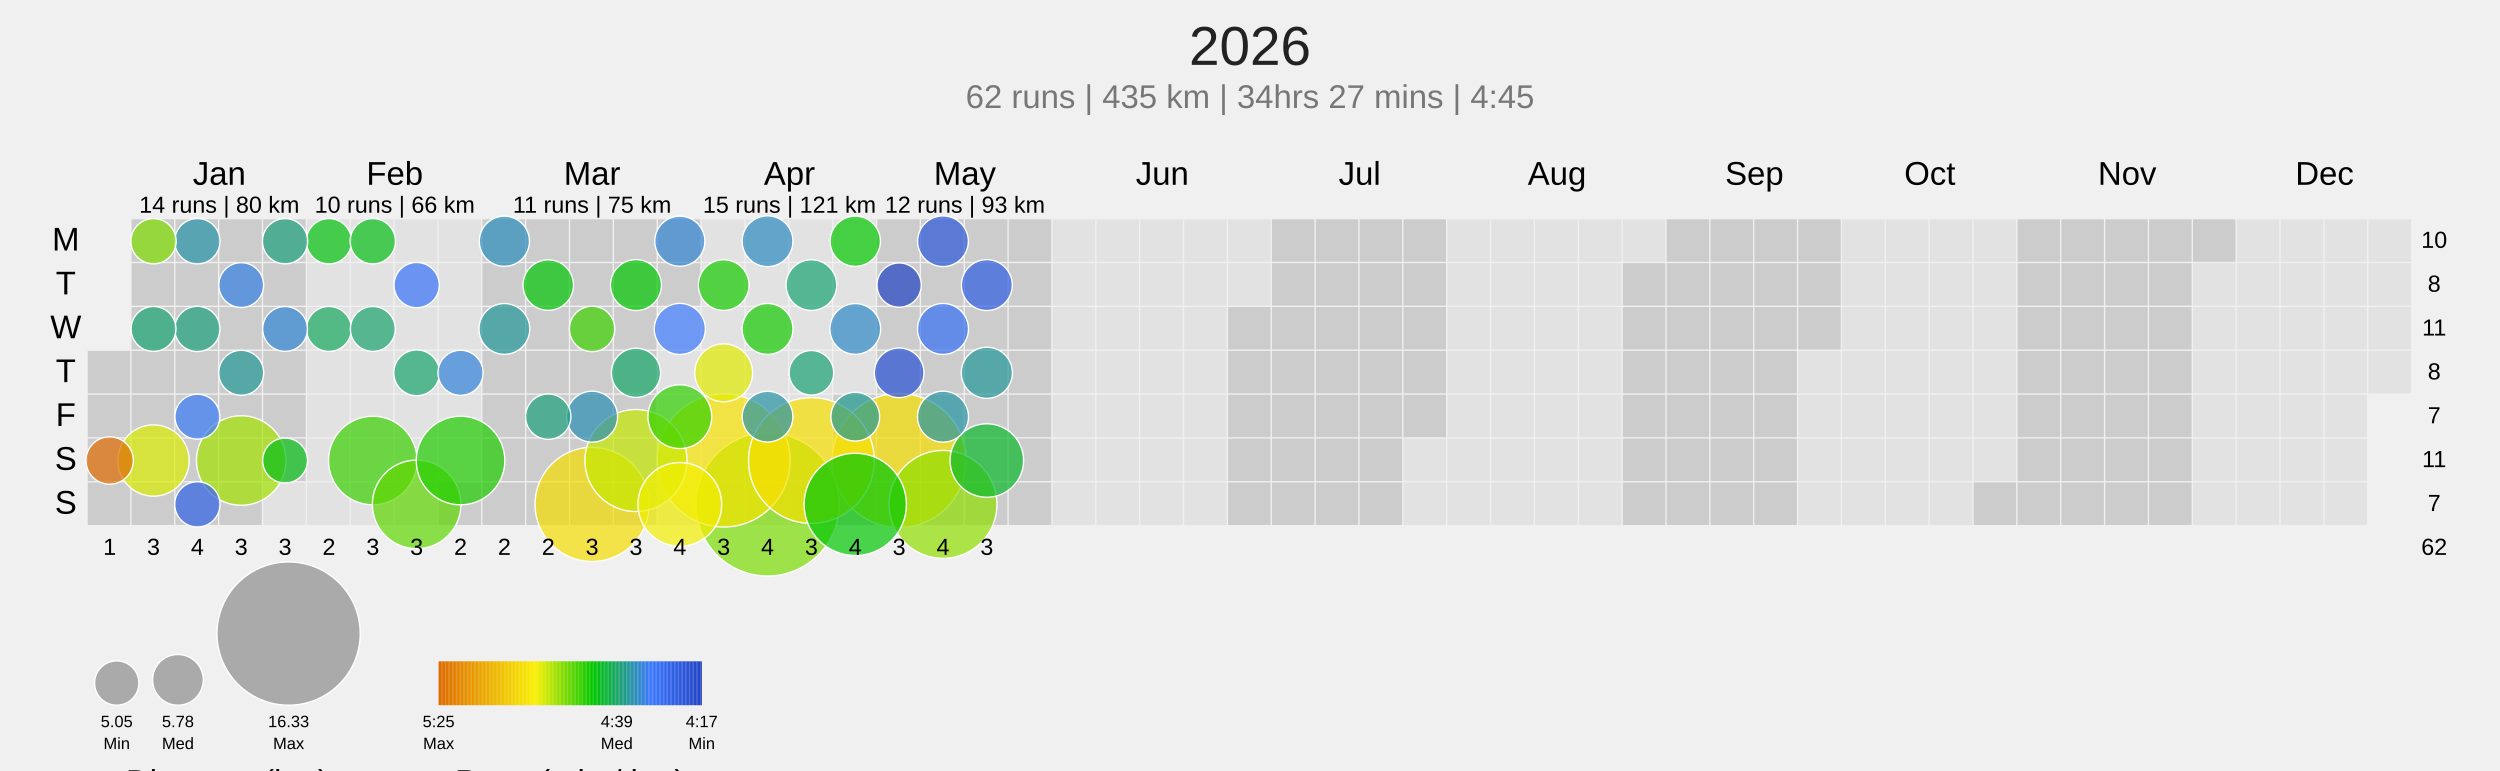
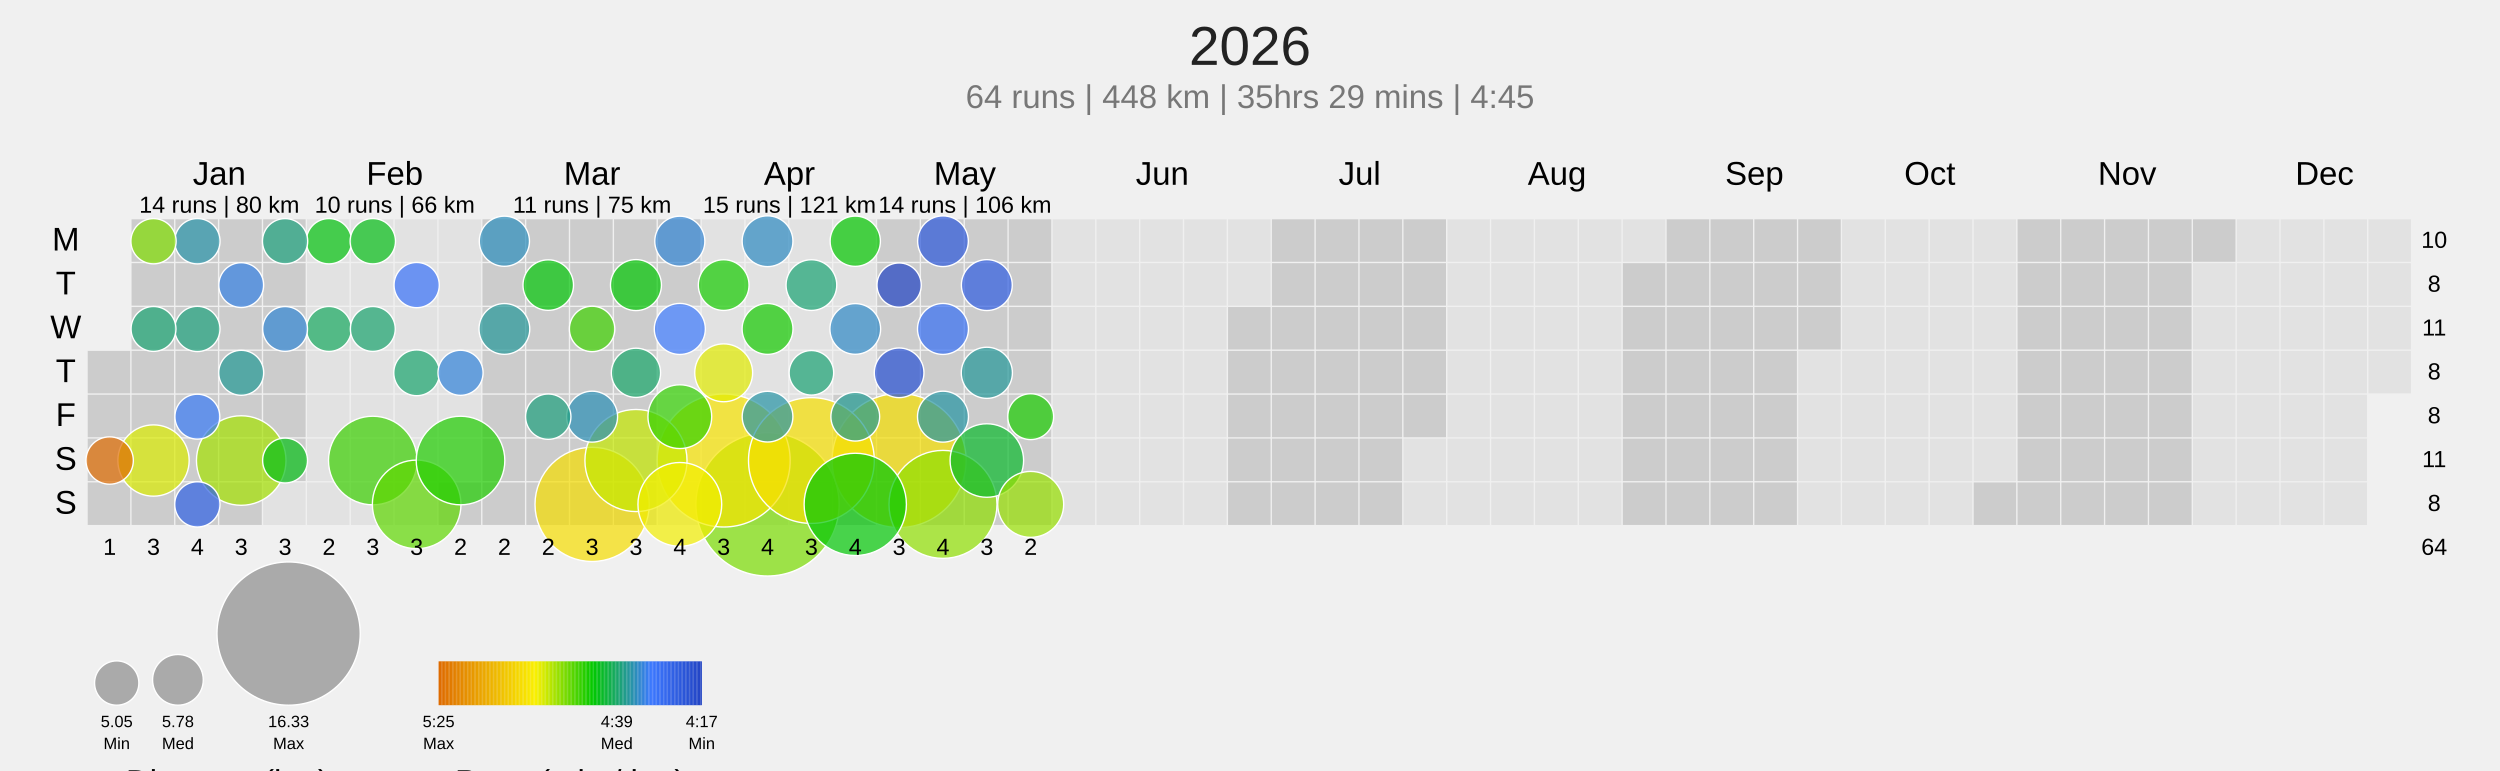
<svg xmlns="http://www.w3.org/2000/svg" viewBox="0 0 1824 562.512">
  <style>
  .month-1 {
    fill: #ccc;
  }
  .month-2 {
    fill: #e2e2e2;
  }
  text {
    font-family: Arial;
    text-anchor: middle;
  }
  .axis-label {
    font-size: 24px;
    dominant-baseline: middle;
  }
  circle {
    fill-opacity: 0.7;
    stroke: white;
  }
  .cross {
    opacity: 0.7;
    stroke: rgb(60, 52, 52);
    stroke-width: 3;
    stroke-linecap: round;
  }
  .count {
    font-size: 17px;
    dominant-baseline: middle;
  }
  .title {
    font-size: 40px;
    dominant-baseline: middle;
    fill: #222;
  }
  .subtitle {
    font-size: 24px;
    dominant-baseline: middle;
    fill: #777;
  }
  </style>
  <text x="912.0" y="36" class="title">2026</text>
-   <text x="912.0" y="72" class="subtitle">62 runs | 435 km | 34hrs 27 mins | 4:45</text>
+   <text x="912.0" y="72" class="subtitle">64 runs | 448 km | 35hrs 29 mins | 4:45</text>
  <rect class="month-1" x="64" y="256" width="31" height="31" />
  <rect class="month-1" x="64" y="288" width="31" height="31" />
  <rect class="month-1" x="64" y="320" width="31" height="31" />
  <rect class="month-1" x="64" y="352" width="31" height="31" />
  <rect class="month-1" x="96" y="160" width="31" height="31" />
  <rect class="month-1" x="96" y="192" width="31" height="31" />
  <rect class="month-1" x="96" y="224" width="31" height="31" />
  <rect class="month-1" x="96" y="256" width="31" height="31" />
  <rect class="month-1" x="96" y="288" width="31" height="31" />
  <rect class="month-1" x="96" y="320" width="31" height="31" />
  <rect class="month-1" x="96" y="352" width="31" height="31" />
  <rect class="month-1" x="128" y="160" width="31" height="31" />
  <rect class="month-1" x="128" y="192" width="31" height="31" />
  <rect class="month-1" x="128" y="224" width="31" height="31" />
  <rect class="month-1" x="128" y="256" width="31" height="31" />
  <rect class="month-1" x="128" y="288" width="31" height="31" />
  <rect class="month-1" x="128" y="320" width="31" height="31" />
  <rect class="month-1" x="128" y="352" width="31" height="31" />
  <rect class="month-1" x="160" y="160" width="31" height="31" />
  <rect class="month-1" x="160" y="192" width="31" height="31" />
  <rect class="month-1" x="160" y="224" width="31" height="31" />
  <rect class="month-1" x="160" y="256" width="31" height="31" />
  <rect class="month-1" x="160" y="288" width="31" height="31" />
  <rect class="month-1" x="160" y="320" width="31" height="31" />
  <rect class="month-1" x="160" y="352" width="31" height="31" />
  <rect class="month-1" x="192" y="160" width="31" height="31" />
  <rect class="month-1" x="192" y="192" width="31" height="31" />
  <rect class="month-1" x="192" y="224" width="31" height="31" />
  <rect class="month-1" x="192" y="256" width="31" height="31" />
  <rect class="month-1" x="192" y="288" width="31" height="31" />
  <rect class="month-1" x="192" y="320" width="31" height="31" />
  <rect class="month-2" x="192" y="352" width="31" height="31" />
  <rect class="month-2" x="224" y="160" width="31" height="31" />
  <rect class="month-2" x="224" y="192" width="31" height="31" />
  <rect class="month-2" x="224" y="224" width="31" height="31" />
  <rect class="month-2" x="224" y="256" width="31" height="31" />
  <rect class="month-2" x="224" y="288" width="31" height="31" />
  <rect class="month-2" x="224" y="320" width="31" height="31" />
  <rect class="month-2" x="224" y="352" width="31" height="31" />
  <rect class="month-2" x="256" y="160" width="31" height="31" />
  <rect class="month-2" x="256" y="192" width="31" height="31" />
  <rect class="month-2" x="256" y="224" width="31" height="31" />
  <rect class="month-2" x="256" y="256" width="31" height="31" />
  <rect class="month-2" x="256" y="288" width="31" height="31" />
  <rect class="month-2" x="256" y="320" width="31" height="31" />
  <rect class="month-2" x="256" y="352" width="31" height="31" />
  <rect class="month-2" x="288" y="160" width="31" height="31" />
  <rect class="month-2" x="288" y="192" width="31" height="31" />
  <rect class="month-2" x="288" y="224" width="31" height="31" />
  <rect class="month-2" x="288" y="256" width="31" height="31" />
  <rect class="month-2" x="288" y="288" width="31" height="31" />
  <rect class="month-2" x="288" y="320" width="31" height="31" />
  <rect class="month-2" x="288" y="352" width="31" height="31" />
  <rect class="month-2" x="320" y="160" width="31" height="31" />
  <rect class="month-2" x="320" y="192" width="31" height="31" />
  <rect class="month-2" x="320" y="224" width="31" height="31" />
  <rect class="month-2" x="320" y="256" width="31" height="31" />
  <rect class="month-2" x="320" y="288" width="31" height="31" />
  <rect class="month-2" x="320" y="320" width="31" height="31" />
  <rect class="month-1" x="320" y="352" width="31" height="31" />
  <rect class="month-1" x="352" y="160" width="31" height="31" />
  <rect class="month-1" x="352" y="192" width="31" height="31" />
  <rect class="month-1" x="352" y="224" width="31" height="31" />
  <rect class="month-1" x="352" y="256" width="31" height="31" />
  <rect class="month-1" x="352" y="288" width="31" height="31" />
  <rect class="month-1" x="352" y="320" width="31" height="31" />
  <rect class="month-1" x="352" y="352" width="31" height="31" />
  <rect class="month-1" x="384" y="160" width="31" height="31" />
  <rect class="month-1" x="384" y="192" width="31" height="31" />
  <rect class="month-1" x="384" y="224" width="31" height="31" />
  <rect class="month-1" x="384" y="256" width="31" height="31" />
  <rect class="month-1" x="384" y="288" width="31" height="31" />
  <rect class="month-1" x="384" y="320" width="31" height="31" />
  <rect class="month-1" x="384" y="352" width="31" height="31" />
  <rect class="month-1" x="416" y="160" width="31" height="31" />
  <rect class="month-1" x="416" y="192" width="31" height="31" />
  <rect class="month-1" x="416" y="224" width="31" height="31" />
  <rect class="month-1" x="416" y="256" width="31" height="31" />
  <rect class="month-1" x="416" y="288" width="31" height="31" />
  <rect class="month-1" x="416" y="320" width="31" height="31" />
  <rect class="month-1" x="416" y="352" width="31" height="31" />
  <rect class="month-1" x="448" y="160" width="31" height="31" />
  <rect class="month-1" x="448" y="192" width="31" height="31" />
  <rect class="month-1" x="448" y="224" width="31" height="31" />
  <rect class="month-1" x="448" y="256" width="31" height="31" />
  <rect class="month-1" x="448" y="288" width="31" height="31" />
  <rect class="month-1" x="448" y="320" width="31" height="31" />
  <rect class="month-1" x="448" y="352" width="31" height="31" />
  <rect class="month-1" x="480" y="160" width="31" height="31" />
  <rect class="month-1" x="480" y="192" width="31" height="31" />
  <rect class="month-2" x="480" y="224" width="31" height="31" />
  <rect class="month-2" x="480" y="256" width="31" height="31" />
  <rect class="month-2" x="480" y="288" width="31" height="31" />
  <rect class="month-2" x="480" y="320" width="31" height="31" />
  <rect class="month-2" x="480" y="352" width="31" height="31" />
  <rect class="month-2" x="512" y="160" width="31" height="31" />
  <rect class="month-2" x="512" y="192" width="31" height="31" />
  <rect class="month-2" x="512" y="224" width="31" height="31" />
  <rect class="month-2" x="512" y="256" width="31" height="31" />
  <rect class="month-2" x="512" y="288" width="31" height="31" />
  <rect class="month-2" x="512" y="320" width="31" height="31" />
  <rect class="month-2" x="512" y="352" width="31" height="31" />
  <rect class="month-2" x="544" y="160" width="31" height="31" />
  <rect class="month-2" x="544" y="192" width="31" height="31" />
  <rect class="month-2" x="544" y="224" width="31" height="31" />
  <rect class="month-2" x="544" y="256" width="31" height="31" />
  <rect class="month-2" x="544" y="288" width="31" height="31" />
  <rect class="month-2" x="544" y="320" width="31" height="31" />
  <rect class="month-2" x="544" y="352" width="31" height="31" />
  <rect class="month-2" x="576" y="160" width="31" height="31" />
  <rect class="month-2" x="576" y="192" width="31" height="31" />
  <rect class="month-2" x="576" y="224" width="31" height="31" />
  <rect class="month-2" x="576" y="256" width="31" height="31" />
  <rect class="month-2" x="576" y="288" width="31" height="31" />
  <rect class="month-2" x="576" y="320" width="31" height="31" />
  <rect class="month-2" x="576" y="352" width="31" height="31" />
  <rect class="month-2" x="608" y="160" width="31" height="31" />
  <rect class="month-2" x="608" y="192" width="31" height="31" />
  <rect class="month-2" x="608" y="224" width="31" height="31" />
  <rect class="month-2" x="608" y="256" width="31" height="31" />
  <rect class="month-1" x="608" y="288" width="31" height="31" />
  <rect class="month-1" x="608" y="320" width="31" height="31" />
  <rect class="month-1" x="608" y="352" width="31" height="31" />
  <rect class="month-1" x="640" y="160" width="31" height="31" />
  <rect class="month-1" x="640" y="192" width="31" height="31" />
  <rect class="month-1" x="640" y="224" width="31" height="31" />
  <rect class="month-1" x="640" y="256" width="31" height="31" />
  <rect class="month-1" x="640" y="288" width="31" height="31" />
  <rect class="month-1" x="640" y="320" width="31" height="31" />
  <rect class="month-1" x="640" y="352" width="31" height="31" />
  <rect class="month-1" x="672" y="160" width="31" height="31" />
  <rect class="month-1" x="672" y="192" width="31" height="31" />
  <rect class="month-1" x="672" y="224" width="31" height="31" />
  <rect class="month-1" x="672" y="256" width="31" height="31" />
  <rect class="month-1" x="672" y="288" width="31" height="31" />
  <rect class="month-1" x="672" y="320" width="31" height="31" />
  <rect class="month-1" x="672" y="352" width="31" height="31" />
  <rect class="month-1" x="704" y="160" width="31" height="31" />
  <rect class="month-1" x="704" y="192" width="31" height="31" />
  <rect class="month-1" x="704" y="224" width="31" height="31" />
  <rect class="month-1" x="704" y="256" width="31" height="31" />
  <rect class="month-1" x="704" y="288" width="31" height="31" />
  <rect class="month-1" x="704" y="320" width="31" height="31" />
  <rect class="month-1" x="704" y="352" width="31" height="31" />
  <rect class="month-1" x="736" y="160" width="31" height="31" />
  <rect class="month-1" x="736" y="192" width="31" height="31" />
  <rect class="month-1" x="736" y="224" width="31" height="31" />
  <rect class="month-1" x="736" y="256" width="31" height="31" />
  <rect class="month-1" x="736" y="288" width="31" height="31" />
  <rect class="month-1" x="736" y="320" width="31" height="31" />
  <rect class="month-1" x="736" y="352" width="31" height="31" />
  <rect class="month-2" x="768" y="160" width="31" height="31" />
  <rect class="month-2" x="768" y="192" width="31" height="31" />
  <rect class="month-2" x="768" y="224" width="31" height="31" />
  <rect class="month-2" x="768" y="256" width="31" height="31" />
  <rect class="month-2" x="768" y="288" width="31" height="31" />
  <rect class="month-2" x="768" y="320" width="31" height="31" />
  <rect class="month-2" x="768" y="352" width="31" height="31" />
  <rect class="month-2" x="800" y="160" width="31" height="31" />
  <rect class="month-2" x="800" y="192" width="31" height="31" />
  <rect class="month-2" x="800" y="224" width="31" height="31" />
  <rect class="month-2" x="800" y="256" width="31" height="31" />
  <rect class="month-2" x="800" y="288" width="31" height="31" />
  <rect class="month-2" x="800" y="320" width="31" height="31" />
  <rect class="month-2" x="800" y="352" width="31" height="31" />
  <rect class="month-2" x="832" y="160" width="31" height="31" />
  <rect class="month-2" x="832" y="192" width="31" height="31" />
  <rect class="month-2" x="832" y="224" width="31" height="31" />
  <rect class="month-2" x="832" y="256" width="31" height="31" />
  <rect class="month-2" x="832" y="288" width="31" height="31" />
  <rect class="month-2" x="832" y="320" width="31" height="31" />
  <rect class="month-2" x="832" y="352" width="31" height="31" />
  <rect class="month-2" x="864" y="160" width="31" height="31" />
  <rect class="month-2" x="864" y="192" width="31" height="31" />
  <rect class="month-2" x="864" y="224" width="31" height="31" />
  <rect class="month-2" x="864" y="256" width="31" height="31" />
  <rect class="month-2" x="864" y="288" width="31" height="31" />
  <rect class="month-2" x="864" y="320" width="31" height="31" />
  <rect class="month-2" x="864" y="352" width="31" height="31" />
  <rect class="month-2" x="896" y="160" width="31" height="31" />
  <rect class="month-2" x="896" y="192" width="31" height="31" />
  <rect class="month-1" x="896" y="224" width="31" height="31" />
  <rect class="month-1" x="896" y="256" width="31" height="31" />
  <rect class="month-1" x="896" y="288" width="31" height="31" />
  <rect class="month-1" x="896" y="320" width="31" height="31" />
  <rect class="month-1" x="896" y="352" width="31" height="31" />
  <rect class="month-1" x="928" y="160" width="31" height="31" />
  <rect class="month-1" x="928" y="192" width="31" height="31" />
  <rect class="month-1" x="928" y="224" width="31" height="31" />
  <rect class="month-1" x="928" y="256" width="31" height="31" />
  <rect class="month-1" x="928" y="288" width="31" height="31" />
  <rect class="month-1" x="928" y="320" width="31" height="31" />
  <rect class="month-1" x="928" y="352" width="31" height="31" />
  <rect class="month-1" x="960" y="160" width="31" height="31" />
  <rect class="month-1" x="960" y="192" width="31" height="31" />
  <rect class="month-1" x="960" y="224" width="31" height="31" />
  <rect class="month-1" x="960" y="256" width="31" height="31" />
  <rect class="month-1" x="960" y="288" width="31" height="31" />
  <rect class="month-1" x="960" y="320" width="31" height="31" />
  <rect class="month-1" x="960" y="352" width="31" height="31" />
  <rect class="month-1" x="992" y="160" width="31" height="31" />
  <rect class="month-1" x="992" y="192" width="31" height="31" />
  <rect class="month-1" x="992" y="224" width="31" height="31" />
  <rect class="month-1" x="992" y="256" width="31" height="31" />
  <rect class="month-1" x="992" y="288" width="31" height="31" />
  <rect class="month-1" x="992" y="320" width="31" height="31" />
  <rect class="month-1" x="992" y="352" width="31" height="31" />
  <rect class="month-1" x="1024" y="160" width="31" height="31" />
  <rect class="month-1" x="1024" y="192" width="31" height="31" />
  <rect class="month-1" x="1024" y="224" width="31" height="31" />
  <rect class="month-1" x="1024" y="256" width="31" height="31" />
  <rect class="month-1" x="1024" y="288" width="31" height="31" />
  <rect class="month-2" x="1024" y="320" width="31" height="31" />
  <rect class="month-2" x="1024" y="352" width="31" height="31" />
  <rect class="month-2" x="1056" y="160" width="31" height="31" />
  <rect class="month-2" x="1056" y="192" width="31" height="31" />
  <rect class="month-2" x="1056" y="224" width="31" height="31" />
  <rect class="month-2" x="1056" y="256" width="31" height="31" />
  <rect class="month-2" x="1056" y="288" width="31" height="31" />
  <rect class="month-2" x="1056" y="320" width="31" height="31" />
  <rect class="month-2" x="1056" y="352" width="31" height="31" />
  <rect class="month-2" x="1088" y="160" width="31" height="31" />
  <rect class="month-2" x="1088" y="192" width="31" height="31" />
  <rect class="month-2" x="1088" y="224" width="31" height="31" />
  <rect class="month-2" x="1088" y="256" width="31" height="31" />
  <rect class="month-2" x="1088" y="288" width="31" height="31" />
  <rect class="month-2" x="1088" y="320" width="31" height="31" />
  <rect class="month-2" x="1088" y="352" width="31" height="31" />
  <rect class="month-2" x="1120" y="160" width="31" height="31" />
  <rect class="month-2" x="1120" y="192" width="31" height="31" />
  <rect class="month-2" x="1120" y="224" width="31" height="31" />
  <rect class="month-2" x="1120" y="256" width="31" height="31" />
  <rect class="month-2" x="1120" y="288" width="31" height="31" />
  <rect class="month-2" x="1120" y="320" width="31" height="31" />
  <rect class="month-2" x="1120" y="352" width="31" height="31" />
  <rect class="month-2" x="1152" y="160" width="31" height="31" />
  <rect class="month-2" x="1152" y="192" width="31" height="31" />
  <rect class="month-2" x="1152" y="224" width="31" height="31" />
  <rect class="month-2" x="1152" y="256" width="31" height="31" />
  <rect class="month-2" x="1152" y="288" width="31" height="31" />
  <rect class="month-2" x="1152" y="320" width="31" height="31" />
  <rect class="month-2" x="1152" y="352" width="31" height="31" />
  <rect class="month-2" x="1184" y="160" width="31" height="31" />
  <rect class="month-1" x="1184" y="192" width="31" height="31" />
  <rect class="month-1" x="1184" y="224" width="31" height="31" />
  <rect class="month-1" x="1184" y="256" width="31" height="31" />
  <rect class="month-1" x="1184" y="288" width="31" height="31" />
  <rect class="month-1" x="1184" y="320" width="31" height="31" />
  <rect class="month-1" x="1184" y="352" width="31" height="31" />
  <rect class="month-1" x="1216" y="160" width="31" height="31" />
  <rect class="month-1" x="1216" y="192" width="31" height="31" />
  <rect class="month-1" x="1216" y="224" width="31" height="31" />
  <rect class="month-1" x="1216" y="256" width="31" height="31" />
  <rect class="month-1" x="1216" y="288" width="31" height="31" />
  <rect class="month-1" x="1216" y="320" width="31" height="31" />
  <rect class="month-1" x="1216" y="352" width="31" height="31" />
  <rect class="month-1" x="1248" y="160" width="31" height="31" />
  <rect class="month-1" x="1248" y="192" width="31" height="31" />
  <rect class="month-1" x="1248" y="224" width="31" height="31" />
  <rect class="month-1" x="1248" y="256" width="31" height="31" />
  <rect class="month-1" x="1248" y="288" width="31" height="31" />
  <rect class="month-1" x="1248" y="320" width="31" height="31" />
  <rect class="month-1" x="1248" y="352" width="31" height="31" />
  <rect class="month-1" x="1280" y="160" width="31" height="31" />
  <rect class="month-1" x="1280" y="192" width="31" height="31" />
  <rect class="month-1" x="1280" y="224" width="31" height="31" />
  <rect class="month-1" x="1280" y="256" width="31" height="31" />
  <rect class="month-1" x="1280" y="288" width="31" height="31" />
  <rect class="month-1" x="1280" y="320" width="31" height="31" />
  <rect class="month-1" x="1280" y="352" width="31" height="31" />
  <rect class="month-1" x="1312" y="160" width="31" height="31" />
  <rect class="month-1" x="1312" y="192" width="31" height="31" />
  <rect class="month-1" x="1312" y="224" width="31" height="31" />
  <rect class="month-2" x="1312" y="256" width="31" height="31" />
  <rect class="month-2" x="1312" y="288" width="31" height="31" />
  <rect class="month-2" x="1312" y="320" width="31" height="31" />
  <rect class="month-2" x="1312" y="352" width="31" height="31" />
  <rect class="month-2" x="1344" y="160" width="31" height="31" />
  <rect class="month-2" x="1344" y="192" width="31" height="31" />
  <rect class="month-2" x="1344" y="224" width="31" height="31" />
  <rect class="month-2" x="1344" y="256" width="31" height="31" />
  <rect class="month-2" x="1344" y="288" width="31" height="31" />
  <rect class="month-2" x="1344" y="320" width="31" height="31" />
  <rect class="month-2" x="1344" y="352" width="31" height="31" />
  <rect class="month-2" x="1376" y="160" width="31" height="31" />
  <rect class="month-2" x="1376" y="192" width="31" height="31" />
  <rect class="month-2" x="1376" y="224" width="31" height="31" />
  <rect class="month-2" x="1376" y="256" width="31" height="31" />
  <rect class="month-2" x="1376" y="288" width="31" height="31" />
  <rect class="month-2" x="1376" y="320" width="31" height="31" />
  <rect class="month-2" x="1376" y="352" width="31" height="31" />
  <rect class="month-2" x="1408" y="160" width="31" height="31" />
  <rect class="month-2" x="1408" y="192" width="31" height="31" />
  <rect class="month-2" x="1408" y="224" width="31" height="31" />
  <rect class="month-2" x="1408" y="256" width="31" height="31" />
  <rect class="month-2" x="1408" y="288" width="31" height="31" />
  <rect class="month-2" x="1408" y="320" width="31" height="31" />
  <rect class="month-2" x="1408" y="352" width="31" height="31" />
  <rect class="month-2" x="1440" y="160" width="31" height="31" />
  <rect class="month-2" x="1440" y="192" width="31" height="31" />
  <rect class="month-2" x="1440" y="224" width="31" height="31" />
  <rect class="month-2" x="1440" y="256" width="31" height="31" />
  <rect class="month-2" x="1440" y="288" width="31" height="31" />
  <rect class="month-2" x="1440" y="320" width="31" height="31" />
  <rect class="month-1" x="1440" y="352" width="31" height="31" />
  <rect class="month-1" x="1472" y="160" width="31" height="31" />
  <rect class="month-1" x="1472" y="192" width="31" height="31" />
  <rect class="month-1" x="1472" y="224" width="31" height="31" />
  <rect class="month-1" x="1472" y="256" width="31" height="31" />
  <rect class="month-1" x="1472" y="288" width="31" height="31" />
  <rect class="month-1" x="1472" y="320" width="31" height="31" />
  <rect class="month-1" x="1472" y="352" width="31" height="31" />
  <rect class="month-1" x="1504" y="160" width="31" height="31" />
  <rect class="month-1" x="1504" y="192" width="31" height="31" />
  <rect class="month-1" x="1504" y="224" width="31" height="31" />
  <rect class="month-1" x="1504" y="256" width="31" height="31" />
  <rect class="month-1" x="1504" y="288" width="31" height="31" />
  <rect class="month-1" x="1504" y="320" width="31" height="31" />
  <rect class="month-1" x="1504" y="352" width="31" height="31" />
  <rect class="month-1" x="1536" y="160" width="31" height="31" />
  <rect class="month-1" x="1536" y="192" width="31" height="31" />
  <rect class="month-1" x="1536" y="224" width="31" height="31" />
  <rect class="month-1" x="1536" y="256" width="31" height="31" />
  <rect class="month-1" x="1536" y="288" width="31" height="31" />
  <rect class="month-1" x="1536" y="320" width="31" height="31" />
  <rect class="month-1" x="1536" y="352" width="31" height="31" />
  <rect class="month-1" x="1568" y="160" width="31" height="31" />
  <rect class="month-1" x="1568" y="192" width="31" height="31" />
  <rect class="month-1" x="1568" y="224" width="31" height="31" />
  <rect class="month-1" x="1568" y="256" width="31" height="31" />
  <rect class="month-1" x="1568" y="288" width="31" height="31" />
  <rect class="month-1" x="1568" y="320" width="31" height="31" />
  <rect class="month-1" x="1568" y="352" width="31" height="31" />
  <rect class="month-1" x="1600" y="160" width="31" height="31" />
  <rect class="month-2" x="1600" y="192" width="31" height="31" />
  <rect class="month-2" x="1600" y="224" width="31" height="31" />
  <rect class="month-2" x="1600" y="256" width="31" height="31" />
  <rect class="month-2" x="1600" y="288" width="31" height="31" />
  <rect class="month-2" x="1600" y="320" width="31" height="31" />
  <rect class="month-2" x="1600" y="352" width="31" height="31" />
  <rect class="month-2" x="1632" y="160" width="31" height="31" />
  <rect class="month-2" x="1632" y="192" width="31" height="31" />
  <rect class="month-2" x="1632" y="224" width="31" height="31" />
  <rect class="month-2" x="1632" y="256" width="31" height="31" />
  <rect class="month-2" x="1632" y="288" width="31" height="31" />
  <rect class="month-2" x="1632" y="320" width="31" height="31" />
  <rect class="month-2" x="1632" y="352" width="31" height="31" />
  <rect class="month-2" x="1664" y="160" width="31" height="31" />
  <rect class="month-2" x="1664" y="192" width="31" height="31" />
  <rect class="month-2" x="1664" y="224" width="31" height="31" />
  <rect class="month-2" x="1664" y="256" width="31" height="31" />
  <rect class="month-2" x="1664" y="288" width="31" height="31" />
  <rect class="month-2" x="1664" y="320" width="31" height="31" />
  <rect class="month-2" x="1664" y="352" width="31" height="31" />
  <rect class="month-2" x="1696" y="160" width="31" height="31" />
  <rect class="month-2" x="1696" y="192" width="31" height="31" />
  <rect class="month-2" x="1696" y="224" width="31" height="31" />
  <rect class="month-2" x="1696" y="256" width="31" height="31" />
  <rect class="month-2" x="1696" y="288" width="31" height="31" />
  <rect class="month-2" x="1696" y="320" width="31" height="31" />
  <rect class="month-2" x="1696" y="352" width="31" height="31" />
  <rect class="month-2" x="1728" y="160" width="31" height="31" />
  <rect class="month-2" x="1728" y="192" width="31" height="31" />
  <rect class="month-2" x="1728" y="224" width="31" height="31" />
  <rect class="month-2" x="1728" y="256" width="31" height="31" />
  <circle fill="rgb(122, 220, 0)" cx="560.0" cy="368.0" r="52.256" />
  <circle fill="rgb(246, 223, 0)" cx="656.0" cy="336.0" r="48.893" />
  <circle fill="rgb(248, 228, 0)" cx="528.0" cy="336.0" r="48.512" />
  <circle fill="rgb(247, 224, 0)" cx="592.0" cy="336.0" r="45.888" />
  <circle fill="rgb(246, 221, 0)" cx="432.0" cy="368.0" r="41.664" />
  <circle fill="rgb(143, 223, 0)" cx="688.0" cy="368.0" r="39.392" />
  <circle fill="rgb(1, 199, 5)" cx="624.0" cy="368.0" r="37.312" />
  <circle fill="rgb(197, 232, 0)" cx="464.0" cy="336.0" r="37.248" />
  <circle fill="rgb(165, 226, 0)" cx="176.0" cy="336.0" r="32.672" />
  <circle fill="rgb(59, 209, 0)" cx="272.0" cy="336.0" r="32.32" />
  <circle fill="rgb(95, 215, 0)" cx="304.0" cy="368.0" r="32.32" />
  <circle fill="rgb(32, 205, 0)" cx="336.0" cy="336.0" r="32.32" />
  <circle fill="rgb(243, 239, 0)" cx="496.0" cy="368.0" r="30.56" />
  <circle fill="rgb(11, 186, 45)" cx="720.0" cy="336.0" r="26.816" />
  <circle fill="rgb(219, 235, 0)" cx="112.0" cy="336.0" r="26.016" />
+   <circle fill="rgb(152, 224, 0)" cx="752.0" cy="368.0" r="24.064" />
  <circle fill="rgb(51, 208, 0)" cx="496.0" cy="304.0" r="23.264" />
  <circle fill="rgb(225, 236, 0)" cx="528.0" cy="272.0" r="21.12" />
  <circle fill="rgb(36, 152, 153)" cx="720.0" cy="272.0" r="18.656" />
  <circle fill="rgb(60, 121, 253)" cx="496.0" cy="240.0" r="18.624" />
  <circle fill="rgb(43, 143, 181)" cx="432.0" cy="304.0" r="18.592" />
  <circle fill="rgb(1, 199, 2)" cx="464.0" cy="208.0" r="18.592" />
  <circle fill="rgb(55, 111, 244)" cx="688.0" cy="240.0" r="18.592" />
  <circle fill="rgb(38, 149, 163)" cx="688.0" cy="304.0" r="18.592" />
  <circle fill="rgb(20, 203, 0)" cx="560.0" cy="240.0" r="18.56" />
  <circle fill="rgb(47, 93, 225)" cx="720.0" cy="208.0" r="18.56" />
  <circle fill="rgb(36, 152, 153)" cx="368.0" cy="240.0" r="18.528" />
  <circle fill="rgb(46, 139, 194)" cx="560.0" cy="176.0" r="18.528" />
  <circle fill="rgb(22, 204, 0)" cx="528.0" cy="208.0" r="18.496" />
  <circle fill="rgb(39, 148, 166)" cx="560.0" cy="304.0" r="18.496" />
  <circle fill="rgb(27, 164, 116)" cx="592.0" cy="208.0" r="18.496" />
  <circle fill="rgb(47, 138, 198)" cx="624.0" cy="240.0" r="18.496" />
  <circle fill="rgb(44, 88, 219)" cx="688.0" cy="176.0" r="18.496" />
  <circle fill="rgb(2, 198, 8)" cx="400.0" cy="208.0" r="18.432" />
  <circle fill="rgb(3, 200, 0)" cx="624.0" cy="176.0" r="18.336" />
  <circle fill="rgb(44, 141, 188)" cx="368.0" cy="176.0" r="18.304" />
  <circle fill="rgb(50, 133, 212)" cx="496.0" cy="176.0" r="18.272" />
  <circle fill="rgb(41, 82, 213)" cx="656.0" cy="272.0" r="18.112" />
  <circle fill="rgb(25, 167, 106)" cx="464.0" cy="272.0" r="17.952" />
  <circle fill="rgb(34, 154, 146)" cx="624.0" cy="304.0" r="17.792" />
  <circle fill="rgb(222, 108, 0)" cx="80.0" cy="336.0" r="17.28" />
+   <circle fill="rgb(27, 204, 0)" cx="752.0" cy="304.0" r="16.736" />
  <circle fill="rgb(26, 166, 110)" cx="304.0" cy="272.0" r="16.704" />
  <circle fill="rgb(63, 210, 0)" cx="432.0" cy="240.0" r="16.576" />
  <circle fill="rgb(40, 147, 169)" cx="144.0" cy="176.0" r="16.544" />
  <circle fill="rgb(3, 195, 15)" cx="240.0" cy="176.0" r="16.544" />
  <circle fill="rgb(6, 192, 24)" cx="272.0" cy="176.0" r="16.544" />
  <circle fill="rgb(30, 160, 126)" cx="400.0" cy="304.0" r="16.544" />
  <circle fill="rgb(127, 220, 0)" cx="112.0" cy="176.0" r="16.512" />
  <circle fill="rgb(29, 161, 124)" cx="144.0" cy="240.0" r="16.512" />
  <circle fill="rgb(48, 97, 229)" cx="144.0" cy="368.0" r="16.512" />
  <circle fill="rgb(29, 161, 124)" cx="208.0" cy="176.0" r="16.512" />
  <circle fill="rgb(58, 115, 250)" cx="304.0" cy="208.0" r="16.512" />
  <circle fill="rgb(51, 132, 218)" cx="336.0" cy="272.0" r="16.448" />
  <circle fill="rgb(35, 153, 149)" cx="176.0" cy="272.0" r="16.416" />
  <circle fill="rgb(23, 170, 96)" cx="240.0" cy="240.0" r="16.416" />
  <circle fill="rgb(27, 164, 114)" cx="112.0" cy="240.0" r="16.384" />
  <circle fill="rgb(58, 123, 246)" cx="144.0" cy="304.0" r="16.384" />
  <circle fill="rgb(6, 192, 24)" cx="208.0" cy="336.0" r="16.384" />
  <circle fill="rgb(26, 165, 110)" cx="272.0" cy="240.0" r="16.384" />
  <circle fill="rgb(54, 129, 227)" cx="176.0" cy="208.0" r="16.352" />
  <circle fill="rgb(50, 134, 211)" cx="208.0" cy="240.0" r="16.352" />
  <circle fill="rgb(27, 163, 116)" cx="592.0" cy="272.0" r="16.256" />
  <circle fill="rgb(33, 67, 195)" cx="656.0" cy="208.0" r="16.16" />
  <g class="count">
    <text x="80.0" y="400.0">1</text>
    <text x="112.0" y="400.0">3</text>
    <text x="144.0" y="400.0">4</text>
    <text x="176.0" y="400.0">3</text>
    <text x="208.0" y="400.0">3</text>
    <text x="240.0" y="400.0">2</text>
    <text x="272.0" y="400.0">3</text>
    <text x="304.0" y="400.0">3</text>
    <text x="336.0" y="400.0">2</text>
    <text x="368.0" y="400.0">2</text>
    <text x="400.0" y="400.0">2</text>
    <text x="432.0" y="400.0">3</text>
    <text x="464.0" y="400.0">3</text>
    <text x="496.0" y="400.0">4</text>
    <text x="528.0" y="400.0">3</text>
    <text x="560.0" y="400.0">4</text>
    <text x="592.0" y="400.0">3</text>
    <text x="624.0" y="400.0">4</text>
    <text x="656.0" y="400.0">3</text>
    <text x="688.0" y="400.0">4</text>
    <text x="720.0" y="400.0">3</text>
+     <text x="752.0" y="400.0">2</text>
    <text x="1776.0" y="336.0">11</text>
    <text x="1776.0" y="176.0">10</text>
    <text x="1776.0" y="240.0">11</text>
-     <text x="1776.0" y="304.0">7</text>
-     <text x="1776.0" y="368.0">7</text>
+     <text x="1776.0" y="304.0">8</text>
+     <text x="1776.0" y="368.0">8</text>
    <text x="1776.0" y="208.0">8</text>
    <text x="1776.0" y="272.0">8</text>
-     <text x="1776.0" y="400.0">62</text>
+     <text x="1776.0" y="400.0">64</text>
  </g>
  <g class="axis-label">
    <text x="48.0" y="176.0">M</text>
    <text x="48.0" y="208.0">T</text>
    <text x="48.0" y="240.0">W</text>
    <text x="48.0" y="272.0">T</text>
    <text x="48.0" y="304.0">F</text>
    <text x="48.0" y="336.0">S</text>
    <text x="48.0" y="368.0">S</text>
  </g>
  <g class="axis-label">
    <g transform="translate(160.0 128)">
      <text>Jan</text>
      <text y="22.4" class="count">14 runs | 80 km</text>
    </g>
    <g transform="translate(288.0 128)">
      <text>Feb</text>
      <text y="22.4" class="count">10 runs | 66 km</text>
    </g>
    <g transform="translate(432.0 128)">
      <text>Mar</text>
      <text y="22.4" class="count">11 runs | 75 km</text>
    </g>
    <g transform="translate(576.0 128)">
      <text>Apr</text>
      <text y="22.4" class="count">15 runs | 121 km</text>
    </g>
    <g transform="translate(704.0 128)">
      <text>May</text>
-       <text y="22.4" class="count">12 runs | 93 km</text>
+       <text y="22.4" class="count">14 runs | 106 km</text>
    </g>
    <g transform="translate(848.0 128)">
      <text>Jun</text>
    </g>
    <g transform="translate(992.0 128)">
      <text>Jul</text>
    </g>
    <g transform="translate(1136.0 128)">
      <text>Aug</text>
    </g>
    <g transform="translate(1280.0 128)">
      <text>Sep</text>
    </g>
    <g transform="translate(1408.0 128)">
      <text>Oct</text>
    </g>
    <g transform="translate(1552.0 128)">
      <text>Nov</text>
    </g>
    <g transform="translate(1696.0 128)">
      <text>Dec</text>
    </g>
  </g>
  <circle fill="rgb(140, 140, 140)" cx="85.16" cy="498.352" r="16.16" />
  <text x="85.16" y="530.512">5.05</text>
  <text x="85.16" y="546.512">Min</text>
  <circle fill="rgb(140, 140, 140)" cx="129.816" cy="496.016" r="18.496" />
  <text x="129.816" y="530.512">5.78</text>
  <text x="129.816" y="546.512">Med</text>
  <circle fill="rgb(140, 140, 140)" cx="210.568" cy="462.256" r="52.256" />
  <text x="210.568" y="530.512">16.33</text>
  <text x="210.568" y="546.512">Max</text>
  <text x="165.912" y="578.512" font-size="24px">Distance (km)</text>
  <text x="320" y="530.512">5:25</text>
  <text x="320" y="546.512">Max</text>
  <rect fill="rgb(222, 107, 0)" x="320" y="482.512" width="1.1" height="32" />
  <rect fill="rgb(223, 109, 0)" x="321" y="482.512" width="1.1" height="32" />
  <rect fill="rgb(223, 110, 0)" x="322" y="482.512" width="1.1" height="32" />
  <rect fill="rgb(223, 112, 0)" x="323" y="482.512" width="1.1" height="32" />
  <rect fill="rgb(224, 114, 0)" x="324" y="482.512" width="1.1" height="32" />
  <rect fill="rgb(224, 116, 0)" x="325" y="482.512" width="1.1" height="32" />
  <rect fill="rgb(225, 118, 0)" x="326" y="482.512" width="1.1" height="32" />
  <rect fill="rgb(225, 120, 0)" x="327" y="482.512" width="1.1" height="32" />
  <rect fill="rgb(225, 122, 0)" x="328" y="482.512" width="1.1" height="32" />
  <rect fill="rgb(226, 124, 0)" x="329" y="482.512" width="1.1" height="32" />
  <rect fill="rgb(226, 126, 0)" x="330" y="482.512" width="1.1" height="32" />
  <rect fill="rgb(227, 128, 0)" x="331" y="482.512" width="1.1" height="32" />
  <rect fill="rgb(227, 129, 0)" x="332" y="482.512" width="1.1" height="32" />
  <rect fill="rgb(227, 131, 0)" x="333" y="482.512" width="1.1" height="32" />
  <rect fill="rgb(228, 133, 0)" x="334" y="482.512" width="1.1" height="32" />
  <rect fill="rgb(228, 135, 0)" x="335" y="482.512" width="1.1" height="32" />
  <rect fill="rgb(229, 137, 0)" x="336" y="482.512" width="1.1" height="32" />
  <rect fill="rgb(229, 139, 0)" x="337" y="482.512" width="1.1" height="32" />
  <rect fill="rgb(229, 141, 0)" x="338" y="482.512" width="1.1" height="32" />
  <rect fill="rgb(230, 143, 0)" x="339" y="482.512" width="1.1" height="32" />
  <rect fill="rgb(230, 145, 0)" x="340" y="482.512" width="1.1" height="32" />
  <rect fill="rgb(231, 147, 0)" x="341" y="482.512" width="1.1" height="32" />
  <rect fill="rgb(231, 148, 0)" x="342" y="482.512" width="1.1" height="32" />
  <rect fill="rgb(231, 150, 0)" x="343" y="482.512" width="1.1" height="32" />
  <rect fill="rgb(232, 152, 0)" x="344" y="482.512" width="1.1" height="32" />
  <rect fill="rgb(232, 154, 0)" x="345" y="482.512" width="1.1" height="32" />
  <rect fill="rgb(233, 156, 0)" x="346" y="482.512" width="1.1" height="32" />
  <rect fill="rgb(233, 158, 0)" x="347" y="482.512" width="1.1" height="32" />
  <rect fill="rgb(233, 160, 0)" x="348" y="482.512" width="1.1" height="32" />
  <rect fill="rgb(234, 162, 0)" x="349" y="482.512" width="1.1" height="32" />
  <rect fill="rgb(234, 164, 0)" x="350" y="482.512" width="1.1" height="32" />
  <rect fill="rgb(234, 166, 0)" x="351" y="482.512" width="1.1" height="32" />
  <rect fill="rgb(235, 167, 0)" x="352" y="482.512" width="1.1" height="32" />
  <rect fill="rgb(235, 169, 0)" x="353" y="482.512" width="1.1" height="32" />
  <rect fill="rgb(236, 171, 0)" x="354" y="482.512" width="1.1" height="32" />
  <rect fill="rgb(236, 173, 0)" x="355" y="482.512" width="1.1" height="32" />
  <rect fill="rgb(236, 175, 0)" x="356" y="482.512" width="1.1" height="32" />
  <rect fill="rgb(237, 177, 0)" x="357" y="482.512" width="1.1" height="32" />
  <rect fill="rgb(237, 179, 0)" x="358" y="482.512" width="1.1" height="32" />
  <rect fill="rgb(238, 181, 0)" x="359" y="482.512" width="1.1" height="32" />
  <rect fill="rgb(238, 183, 0)" x="360" y="482.512" width="1.1" height="32" />
  <rect fill="rgb(238, 185, 0)" x="361" y="482.512" width="1.1" height="32" />
  <rect fill="rgb(239, 186, 0)" x="362" y="482.512" width="1.1" height="32" />
  <rect fill="rgb(239, 188, 0)" x="363" y="482.512" width="1.1" height="32" />
  <rect fill="rgb(240, 190, 0)" x="364" y="482.512" width="1.1" height="32" />
  <rect fill="rgb(240, 192, 0)" x="365" y="482.512" width="1.1" height="32" />
  <rect fill="rgb(240, 194, 0)" x="366" y="482.512" width="1.1" height="32" />
  <rect fill="rgb(241, 196, 0)" x="367" y="482.512" width="1.1" height="32" />
  <rect fill="rgb(241, 198, 0)" x="368" y="482.512" width="1.1" height="32" />
  <rect fill="rgb(242, 200, 0)" x="369" y="482.512" width="1.1" height="32" />
  <rect fill="rgb(242, 202, 0)" x="370" y="482.512" width="1.1" height="32" />
  <rect fill="rgb(242, 204, 0)" x="371" y="482.512" width="1.1" height="32" />
  <rect fill="rgb(243, 205, 0)" x="372" y="482.512" width="1.1" height="32" />
  <rect fill="rgb(243, 207, 0)" x="373" y="482.512" width="1.1" height="32" />
  <rect fill="rgb(244, 209, 0)" x="374" y="482.512" width="1.1" height="32" />
  <rect fill="rgb(244, 211, 0)" x="375" y="482.512" width="1.1" height="32" />
  <rect fill="rgb(244, 213, 0)" x="376" y="482.512" width="1.1" height="32" />
  <rect fill="rgb(245, 215, 0)" x="377" y="482.512" width="1.1" height="32" />
  <rect fill="rgb(245, 217, 0)" x="378" y="482.512" width="1.1" height="32" />
  <rect fill="rgb(246, 219, 0)" x="379" y="482.512" width="1.1" height="32" />
  <rect fill="rgb(246, 221, 0)" x="380" y="482.512" width="1.1" height="32" />
  <rect fill="rgb(246, 222, 0)" x="381" y="482.512" width="1.1" height="32" />
  <rect fill="rgb(247, 224, 0)" x="382" y="482.512" width="1.1" height="32" />
  <rect fill="rgb(247, 226, 0)" x="383" y="482.512" width="1.1" height="32" />
  <rect fill="rgb(248, 228, 0)" x="384" y="482.512" width="1.1" height="32" />
  <rect fill="rgb(248, 230, 0)" x="385" y="482.512" width="1.1" height="32" />
  <rect fill="rgb(248, 232, 0)" x="386" y="482.512" width="1.1" height="32" />
  <rect fill="rgb(249, 234, 0)" x="387" y="482.512" width="1.1" height="32" />
  <rect fill="rgb(249, 236, 0)" x="388" y="482.512" width="1.1" height="32" />
  <rect fill="rgb(250, 238, 0)" x="389" y="482.512" width="1.1" height="32" />
  <rect fill="rgb(250, 240, 0)" x="390" y="482.512" width="1.1" height="32" />
  <rect fill="rgb(245, 239, 0)" x="391" y="482.512" width="1.1" height="32" />
  <rect fill="rgb(239, 238, 0)" x="392" y="482.512" width="1.1" height="32" />
  <rect fill="rgb(234, 237, 0)" x="393" y="482.512" width="1.1" height="32" />
  <rect fill="rgb(228, 236, 0)" x="394" y="482.512" width="1.1" height="32" />
  <rect fill="rgb(222, 235, 0)" x="395" y="482.512" width="1.1" height="32" />
  <rect fill="rgb(216, 235, 0)" x="396" y="482.512" width="1.1" height="32" />
  <rect fill="rgb(210, 234, 0)" x="397" y="482.512" width="1.1" height="32" />
  <rect fill="rgb(204, 233, 0)" x="398" y="482.512" width="1.1" height="32" />
  <rect fill="rgb(198, 232, 0)" x="399" y="482.512" width="1.1" height="32" />
  <rect fill="rgb(192, 231, 0)" x="400" y="482.512" width="1.1" height="32" />
  <rect fill="rgb(186, 230, 0)" x="401" y="482.512" width="1.1" height="32" />
  <rect fill="rgb(180, 229, 0)" x="402" y="482.512" width="1.1" height="32" />
  <rect fill="rgb(174, 228, 0)" x="403" y="482.512" width="1.1" height="32" />
  <rect fill="rgb(168, 227, 0)" x="404" y="482.512" width="1.1" height="32" />
  <rect fill="rgb(162, 226, 0)" x="405" y="482.512" width="1.1" height="32" />
  <rect fill="rgb(156, 225, 0)" x="406" y="482.512" width="1.1" height="32" />
  <rect fill="rgb(150, 224, 0)" x="407" y="482.512" width="1.1" height="32" />
  <rect fill="rgb(145, 223, 0)" x="408" y="482.512" width="1.1" height="32" />
  <rect fill="rgb(139, 222, 0)" x="409" y="482.512" width="1.1" height="32" />
  <rect fill="rgb(133, 221, 0)" x="410" y="482.512" width="1.1" height="32" />
  <rect fill="rgb(127, 220, 0)" x="411" y="482.512" width="1.1" height="32" />
  <rect fill="rgb(121, 219, 0)" x="412" y="482.512" width="1.1" height="32" />
  <rect fill="rgb(115, 218, 0)" x="413" y="482.512" width="1.1" height="32" />
  <rect fill="rgb(109, 217, 0)" x="414" y="482.512" width="1.1" height="32" />
  <rect fill="rgb(103, 216, 0)" x="415" y="482.512" width="1.1" height="32" />
  <rect fill="rgb(97, 216, 0)" x="416" y="482.512" width="1.1" height="32" />
  <rect fill="rgb(91, 215, 0)" x="417" y="482.512" width="1.1" height="32" />
  <rect fill="rgb(85, 214, 0)" x="418" y="482.512" width="1.1" height="32" />
  <rect fill="rgb(79, 213, 0)" x="419" y="482.512" width="1.1" height="32" />
  <rect fill="rgb(73, 212, 0)" x="420" y="482.512" width="1.1" height="32" />
  <rect fill="rgb(67, 211, 0)" x="421" y="482.512" width="1.1" height="32" />
  <rect fill="rgb(61, 210, 0)" x="422" y="482.512" width="1.1" height="32" />
  <rect fill="rgb(55, 209, 0)" x="423" y="482.512" width="1.1" height="32" />
  <rect fill="rgb(50, 208, 0)" x="424" y="482.512" width="1.1" height="32" />
  <rect fill="rgb(44, 207, 0)" x="425" y="482.512" width="1.1" height="32" />
  <rect fill="rgb(38, 206, 0)" x="426" y="482.512" width="1.1" height="32" />
  <rect fill="rgb(32, 205, 0)" x="427" y="482.512" width="1.1" height="32" />
  <rect fill="rgb(26, 204, 0)" x="428" y="482.512" width="1.1" height="32" />
  <rect fill="rgb(20, 203, 0)" x="429" y="482.512" width="1.1" height="32" />
  <rect fill="rgb(14, 202, 0)" x="430" y="482.512" width="1.1" height="32" />
  <rect fill="rgb(8, 201, 0)" x="431" y="482.512" width="1.1" height="32" />
  <rect fill="rgb(2, 200, 0)" x="432" y="482.512" width="1.1" height="32" />
  <rect fill="rgb(1, 199, 4)" x="433" y="482.512" width="1.1" height="32" />
  <rect fill="rgb(2, 197, 10)" x="434" y="482.512" width="1.1" height="32" />
  <rect fill="rgb(4, 195, 16)" x="435" y="482.512" width="1.1" height="32" />
  <rect fill="rgb(5, 193, 22)" x="436" y="482.512" width="1.1" height="32" />
  <rect fill="rgb(7, 191, 28)" x="437" y="482.512" width="1.1" height="32" />
  <rect fill="rgb(8, 189, 34)" x="438" y="482.512" width="1.1" height="32" />
  <rect fill="rgb(9, 187, 40)" x="439" y="482.512" width="1.1" height="32" />
  <rect fill="rgb(11, 185, 46)" x="440" y="482.512" width="1.1" height="32" />
  <rect fill="rgb(12, 184, 52)" x="441" y="482.512" width="1.1" height="32" />
  <rect fill="rgb(14, 182, 58)" x="442" y="482.512" width="1.1" height="32" />
  <rect fill="rgb(15, 180, 64)" x="443" y="482.512" width="1.1" height="32" />
  <rect fill="rgb(17, 178, 70)" x="444" y="482.512" width="1.1" height="32" />
  <rect fill="rgb(18, 176, 77)" x="445" y="482.512" width="1.1" height="32" />
  <rect fill="rgb(19, 174, 83)" x="446" y="482.512" width="1.1" height="32" />
  <rect fill="rgb(21, 172, 89)" x="447" y="482.512" width="1.1" height="32" />
  <rect fill="rgb(22, 170, 95)" x="448" y="482.512" width="1.1" height="32" />
  <rect fill="rgb(24, 168, 101)" x="449" y="482.512" width="1.1" height="32" />
  <rect fill="rgb(25, 166, 107)" x="450" y="482.512" width="1.1" height="32" />
  <text x="450" y="530.512">4:39</text>
  <text x="450" y="546.512">Med</text>
  <rect fill="rgb(27, 165, 113)" x="451" y="482.512" width="1.1" height="32" />
  <rect fill="rgb(28, 163, 119)" x="452" y="482.512" width="1.1" height="32" />
  <rect fill="rgb(29, 161, 125)" x="453" y="482.512" width="1.1" height="32" />
  <rect fill="rgb(31, 159, 131)" x="454" y="482.512" width="1.1" height="32" />
  <rect fill="rgb(32, 157, 137)" x="455" y="482.512" width="1.1" height="32" />
  <rect fill="rgb(34, 155, 143)" x="456" y="482.512" width="1.1" height="32" />
  <rect fill="rgb(35, 153, 149)" x="457" y="482.512" width="1.1" height="32" />
  <rect fill="rgb(37, 151, 155)" x="458" y="482.512" width="1.1" height="32" />
  <rect fill="rgb(38, 149, 161)" x="459" y="482.512" width="1.1" height="32" />
  <rect fill="rgb(39, 148, 167)" x="460" y="482.512" width="1.1" height="32" />
  <rect fill="rgb(41, 146, 173)" x="461" y="482.512" width="1.1" height="32" />
  <rect fill="rgb(42, 144, 179)" x="462" y="482.512" width="1.1" height="32" />
  <rect fill="rgb(44, 142, 185)" x="463" y="482.512" width="1.1" height="32" />
  <rect fill="rgb(45, 140, 192)" x="464" y="482.512" width="1.1" height="32" />
  <rect fill="rgb(46, 138, 198)" x="465" y="482.512" width="1.1" height="32" />
  <rect fill="rgb(48, 136, 204)" x="466" y="482.512" width="1.1" height="32" />
  <rect fill="rgb(49, 134, 210)" x="467" y="482.512" width="1.1" height="32" />
  <rect fill="rgb(51, 132, 216)" x="468" y="482.512" width="1.1" height="32" />
  <rect fill="rgb(52, 130, 222)" x="469" y="482.512" width="1.1" height="32" />
  <rect fill="rgb(54, 129, 228)" x="470" y="482.512" width="1.1" height="32" />
  <rect fill="rgb(55, 127, 234)" x="471" y="482.512" width="1.1" height="32" />
  <rect fill="rgb(56, 125, 240)" x="472" y="482.512" width="1.1" height="32" />
  <rect fill="rgb(58, 123, 246)" x="473" y="482.512" width="1.1" height="32" />
  <rect fill="rgb(59, 121, 252)" x="474" y="482.512" width="1.1" height="32" />
  <rect fill="rgb(60, 119, 254)" x="475" y="482.512" width="1.1" height="32" />
  <rect fill="rgb(59, 118, 253)" x="476" y="482.512" width="1.1" height="32" />
  <rect fill="rgb(58, 116, 251)" x="477" y="482.512" width="1.1" height="32" />
  <rect fill="rgb(57, 115, 249)" x="478" y="482.512" width="1.1" height="32" />
  <rect fill="rgb(57, 114, 248)" x="479" y="482.512" width="1.1" height="32" />
  <rect fill="rgb(56, 112, 246)" x="480" y="482.512" width="1.1" height="32" />
  <rect fill="rgb(55, 111, 245)" x="481" y="482.512" width="1.1" height="32" />
  <rect fill="rgb(55, 109, 243)" x="482" y="482.512" width="1.1" height="32" />
  <rect fill="rgb(54, 108, 241)" x="483" y="482.512" width="1.1" height="32" />
  <rect fill="rgb(53, 106, 240)" x="484" y="482.512" width="1.1" height="32" />
  <rect fill="rgb(53, 105, 238)" x="485" y="482.512" width="1.1" height="32" />
  <rect fill="rgb(52, 104, 237)" x="486" y="482.512" width="1.1" height="32" />
  <rect fill="rgb(51, 102, 235)" x="487" y="482.512" width="1.1" height="32" />
  <rect fill="rgb(50, 101, 233)" x="488" y="482.512" width="1.1" height="32" />
  <rect fill="rgb(50, 99, 232)" x="489" y="482.512" width="1.1" height="32" />
  <rect fill="rgb(49, 98, 230)" x="490" y="482.512" width="1.1" height="32" />
  <rect fill="rgb(48, 96, 229)" x="491" y="482.512" width="1.1" height="32" />
  <rect fill="rgb(48, 95, 227)" x="492" y="482.512" width="1.1" height="32" />
  <rect fill="rgb(47, 94, 225)" x="493" y="482.512" width="1.1" height="32" />
  <rect fill="rgb(46, 92, 224)" x="494" y="482.512" width="1.1" height="32" />
  <rect fill="rgb(45, 91, 222)" x="495" y="482.512" width="1.1" height="32" />
  <rect fill="rgb(45, 89, 221)" x="496" y="482.512" width="1.1" height="32" />
  <rect fill="rgb(44, 88, 219)" x="497" y="482.512" width="1.1" height="32" />
  <rect fill="rgb(43, 87, 217)" x="498" y="482.512" width="1.1" height="32" />
  <rect fill="rgb(43, 85, 216)" x="499" y="482.512" width="1.1" height="32" />
  <rect fill="rgb(42, 84, 214)" x="500" y="482.512" width="1.1" height="32" />
  <rect fill="rgb(41, 82, 213)" x="501" y="482.512" width="1.1" height="32" />
  <rect fill="rgb(40, 81, 211)" x="502" y="482.512" width="1.1" height="32" />
  <rect fill="rgb(40, 79, 209)" x="503" y="482.512" width="1.1" height="32" />
  <rect fill="rgb(39, 78, 208)" x="504" y="482.512" width="1.1" height="32" />
  <rect fill="rgb(38, 77, 206)" x="505" y="482.512" width="1.1" height="32" />
  <rect fill="rgb(38, 75, 205)" x="506" y="482.512" width="1.1" height="32" />
  <rect fill="rgb(37, 74, 203)" x="507" y="482.512" width="1.1" height="32" />
  <rect fill="rgb(36, 72, 201)" x="508" y="482.512" width="1.1" height="32" />
  <rect fill="rgb(35, 71, 200)" x="509" y="482.512" width="1.1" height="32" />
  <rect fill="rgb(35, 69, 198)" x="510" y="482.512" width="1.1" height="32" />
  <rect fill="rgb(34, 68, 196)" x="511" y="482.512" width="1.1" height="32" />
  <text x="512" y="530.512">4:17</text>
  <text x="512" y="546.512">Min</text>
  <text x="416.0" y="578.512" font-size="24px">Pace (min / km)</text>
</svg>
